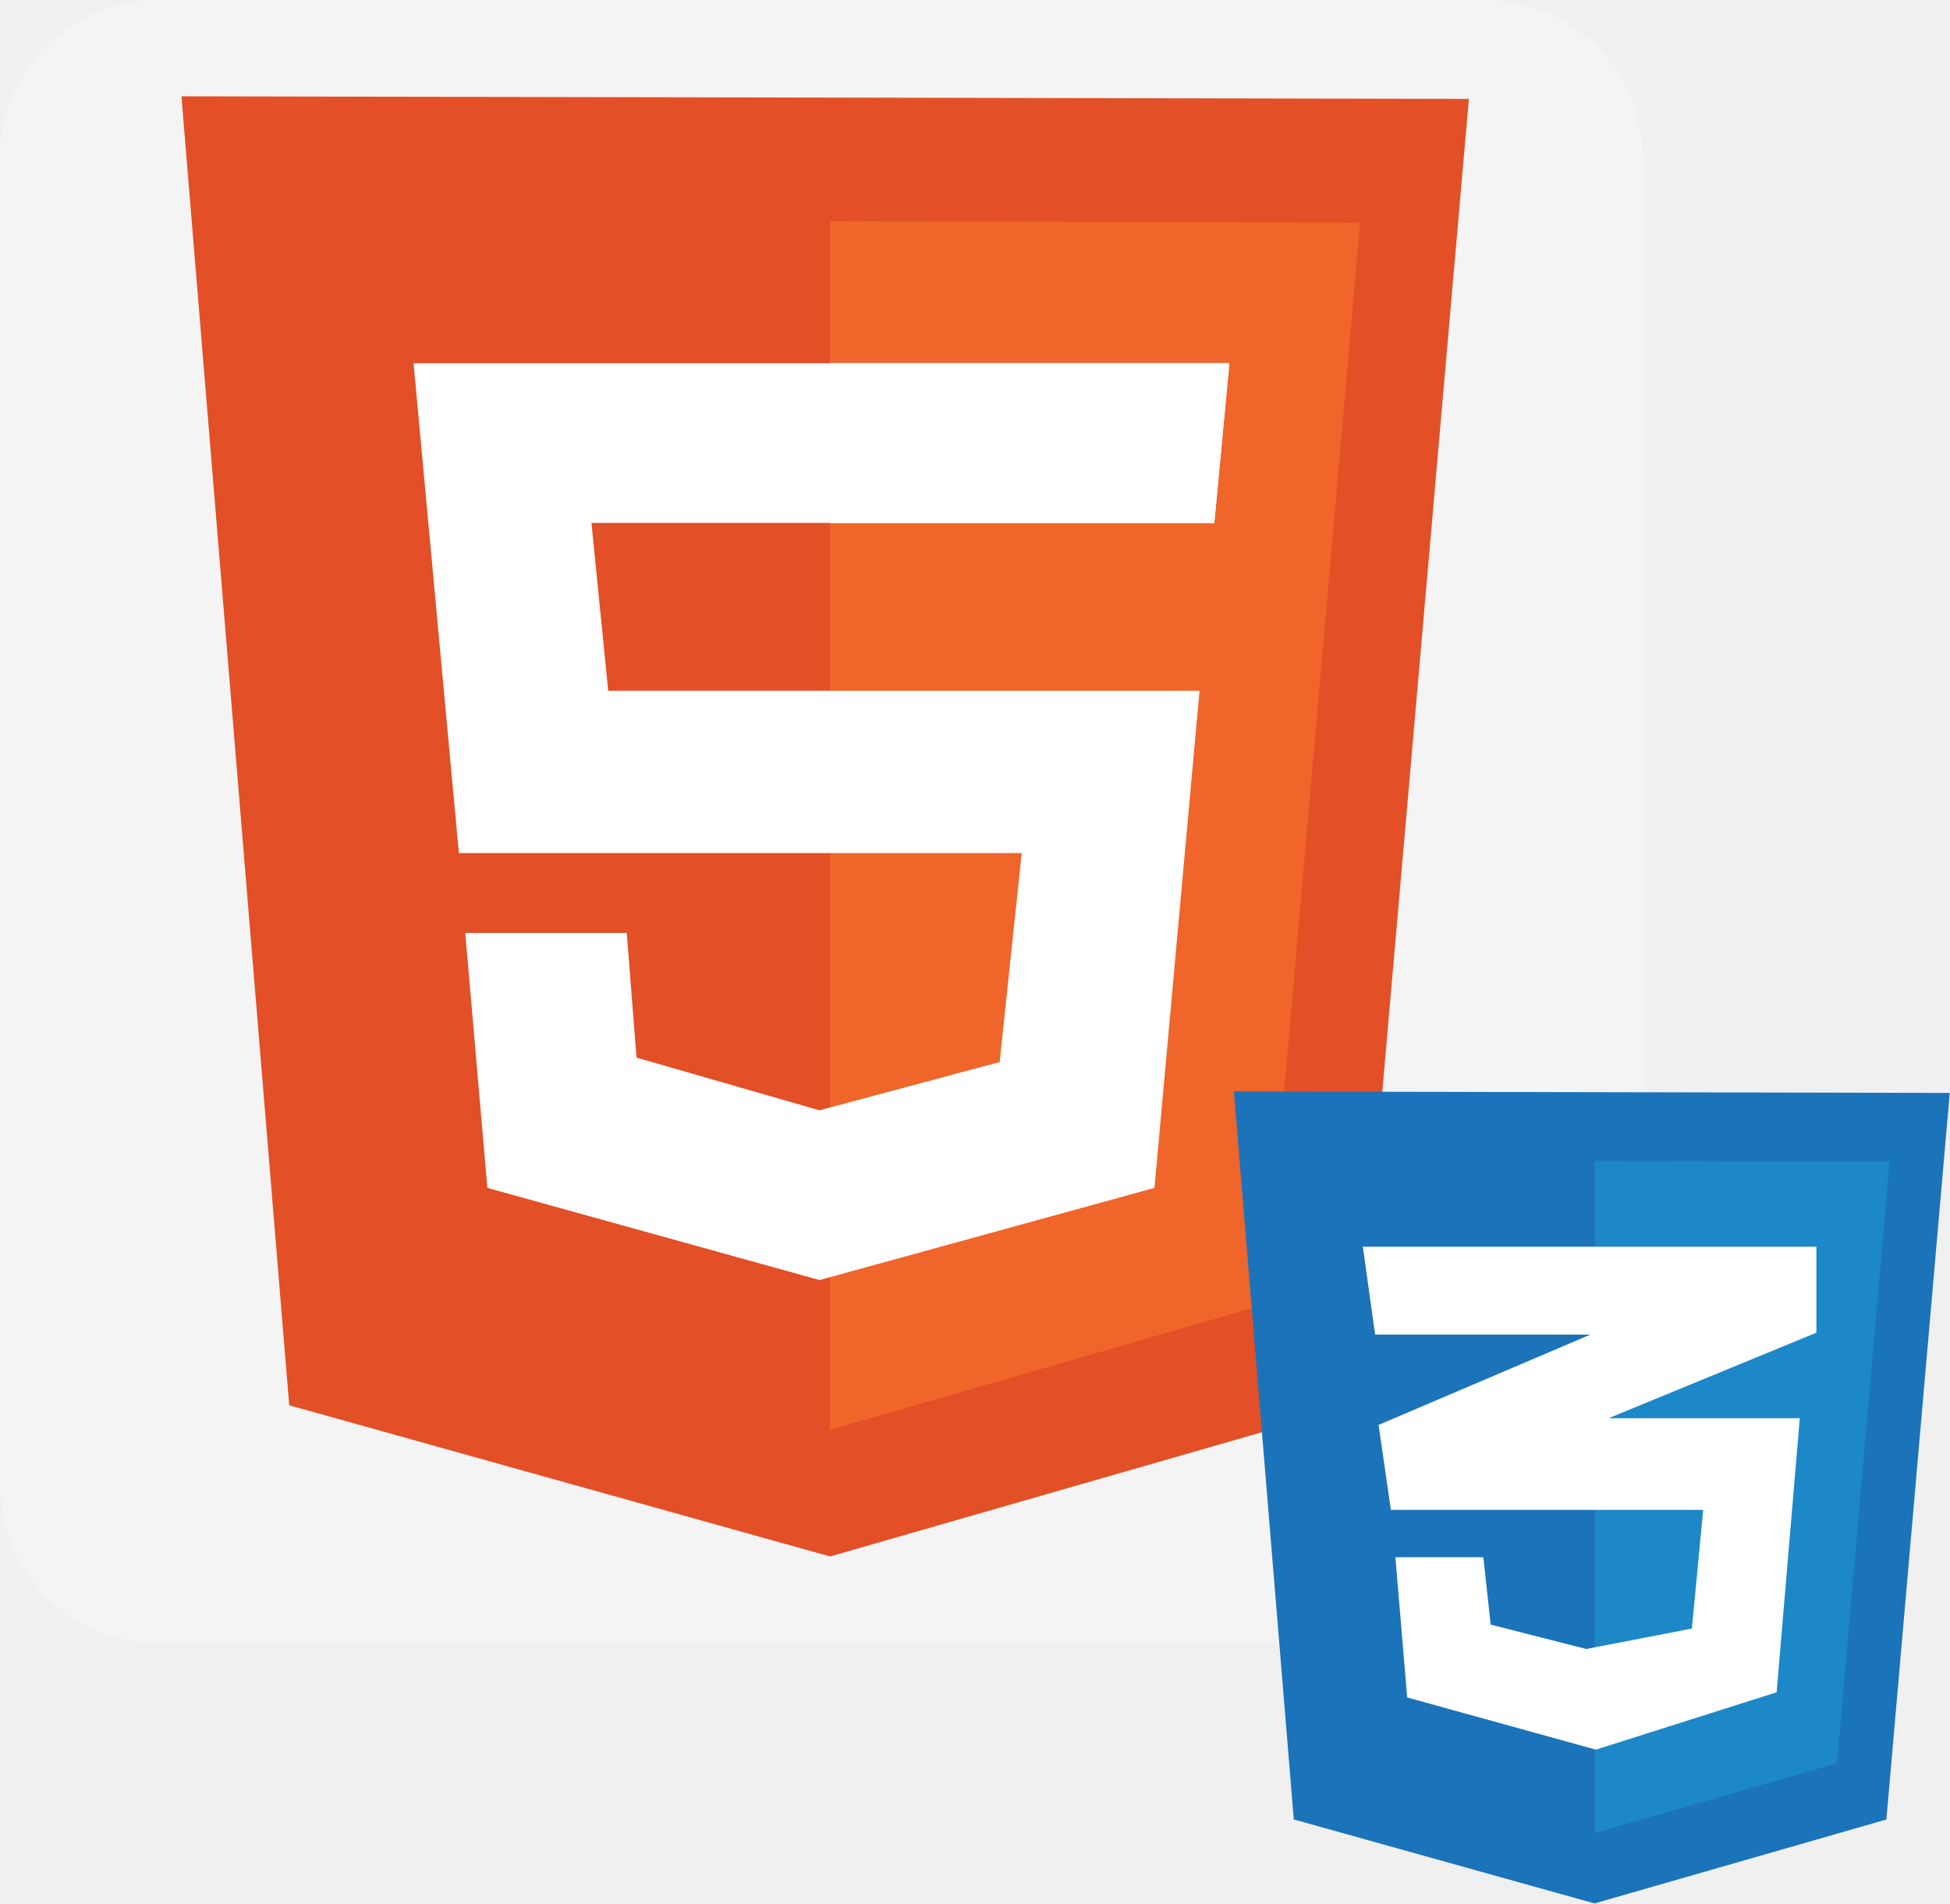
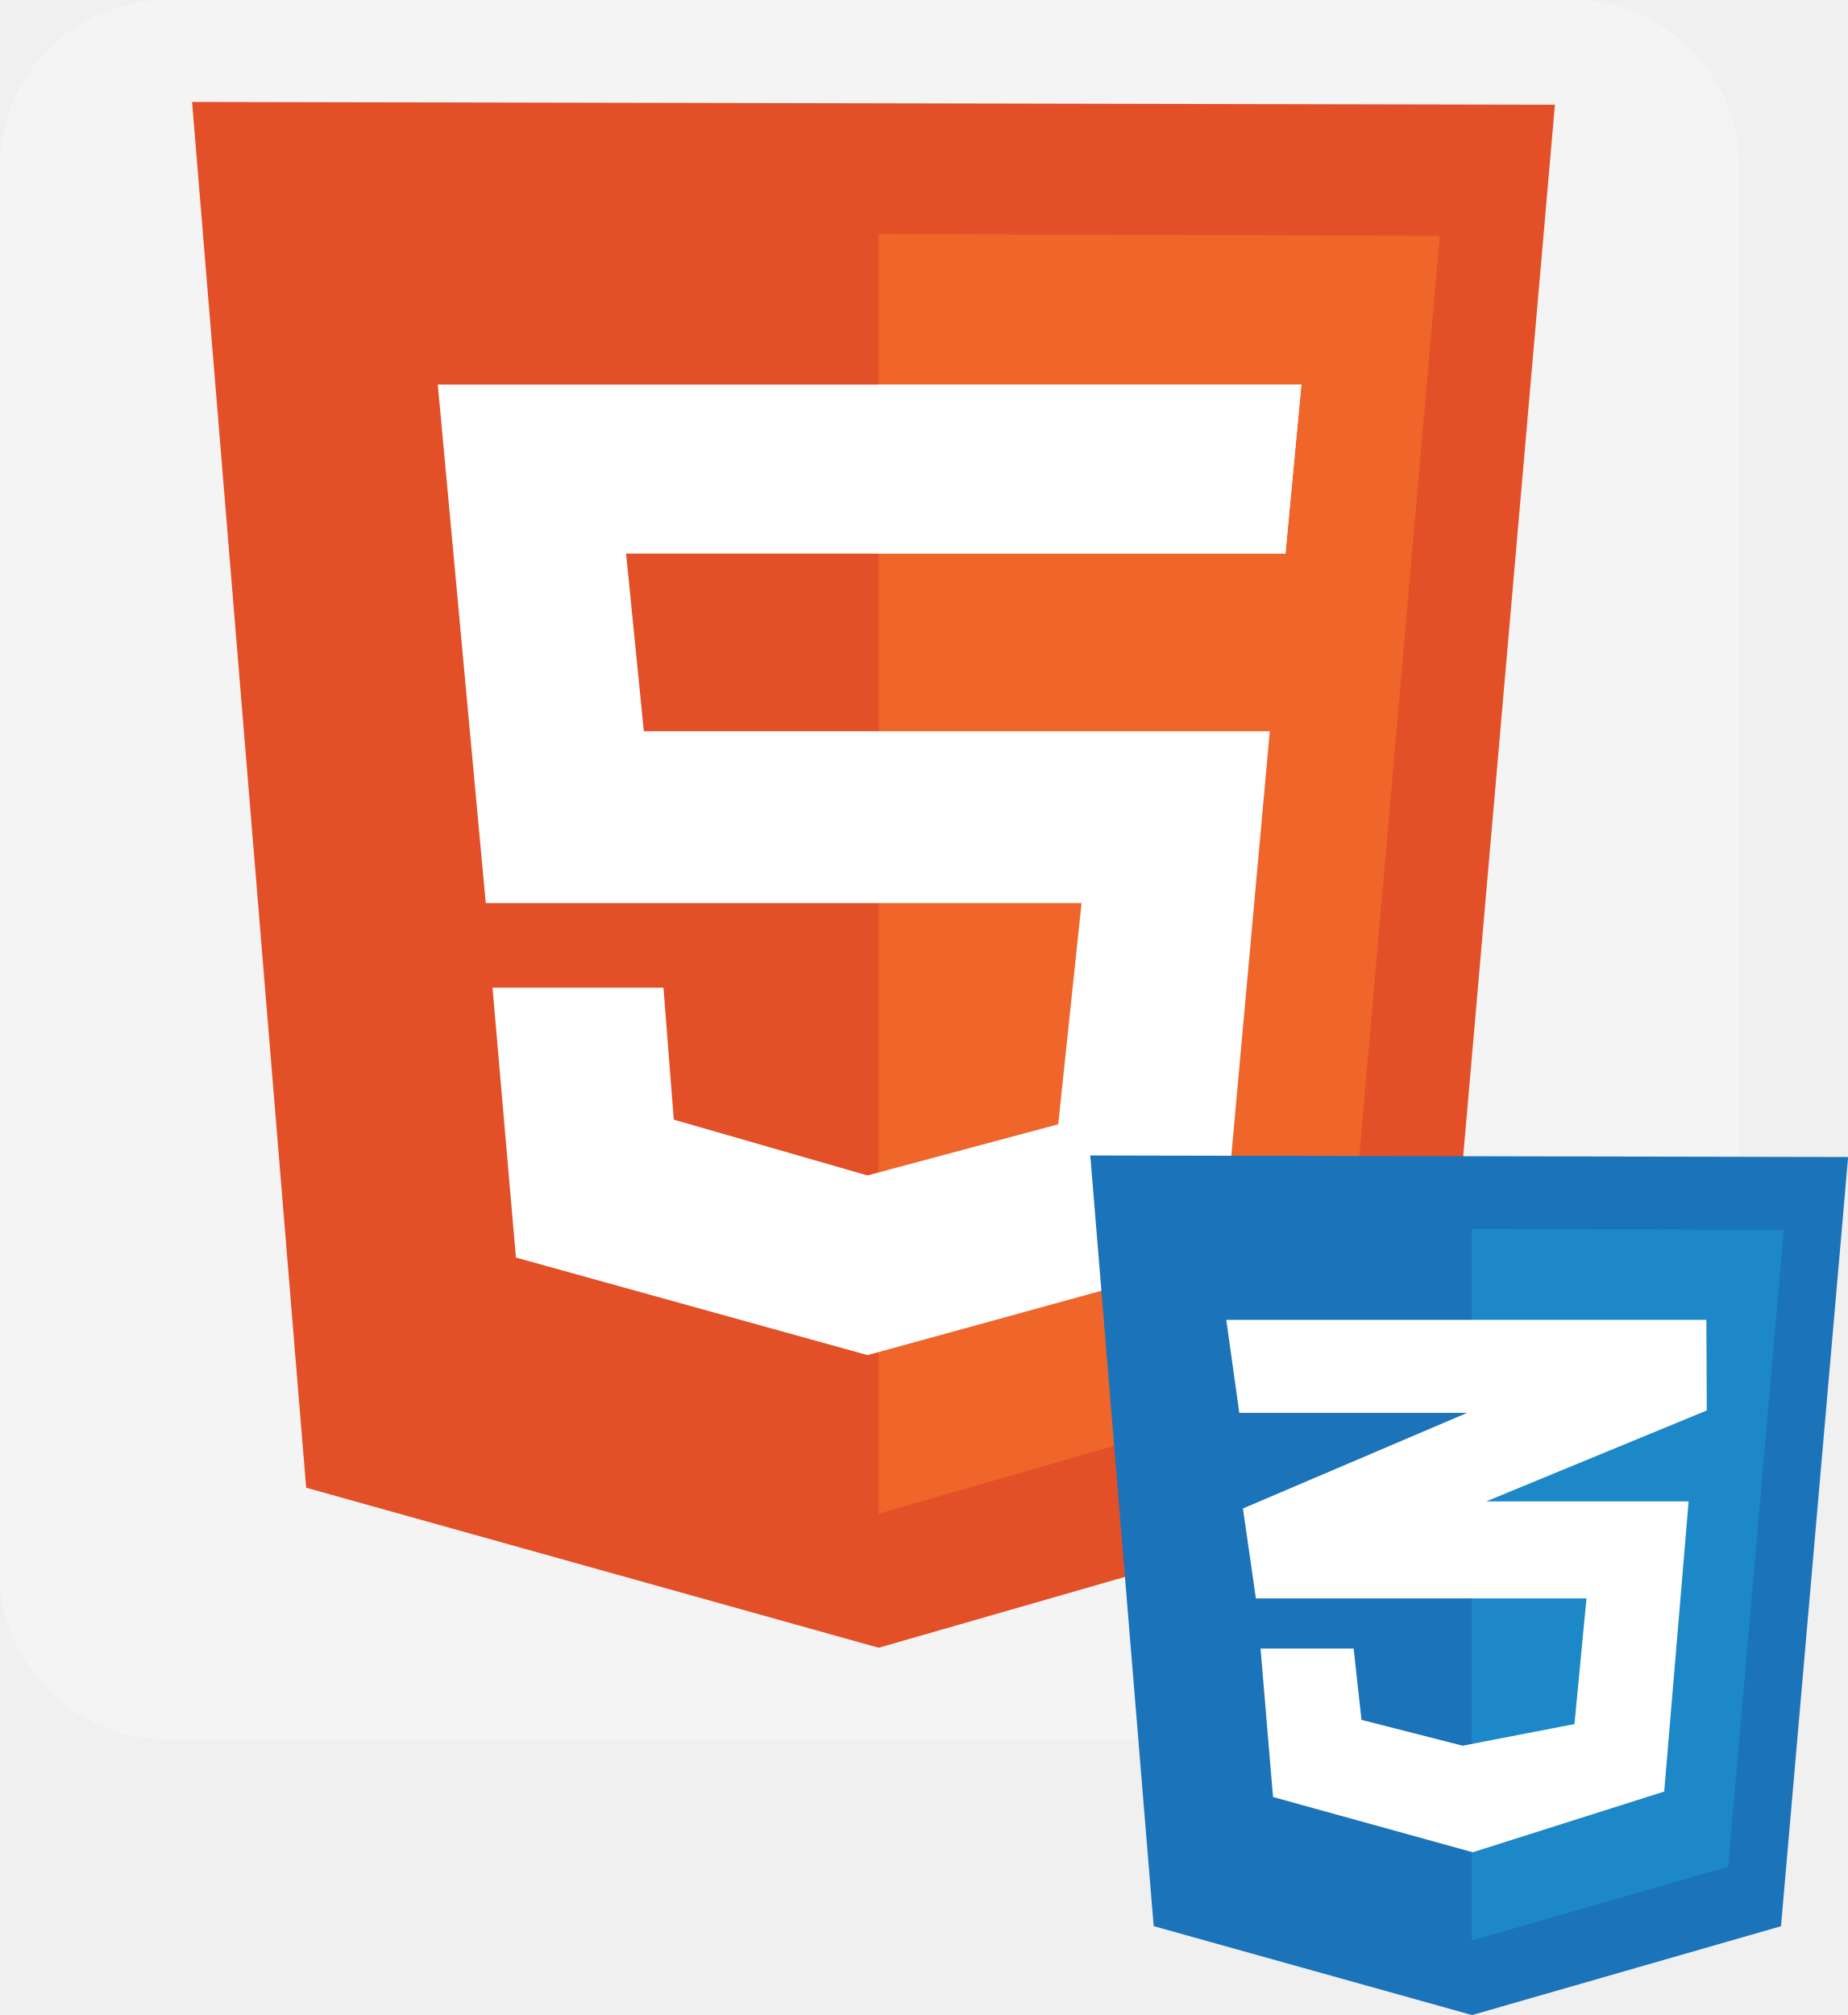
- <svg xmlns="http://www.w3.org/2000/svg" id="Слой_1" data-name="Слой 1" viewBox="0 0 305.96 298.64">
+ <svg xmlns="http://www.w3.org/2000/svg" id="Слой_1" data-name="Слой 1" viewBox="0 0 273.89 298.64">
  <defs>
    <style>.cls-1,.cls-4{fill:#fff;}.cls-1{opacity:0.3;}.cls-2{fill:#e34f26;}.cls-3{fill:#ef652a;}.cls-5{fill:#1b73ba;}.cls-6{fill:#1c88c7;}</style>
  </defs>
  <rect class="cls-1" width="257.78" height="257.78" rx="24.67" />
  <path class="cls-2" d="M45.38,220.49,28.47,15.11l202,.41-17.88,205-82.35,23.69Z" />
  <path class="cls-3" d="M130.23,224.35V34.67l83.18.27L198.57,204.65Z" />
  <path class="cls-4" d="M190.53,82.05,192.89,57h-128L72,133.85h88.31l-3.46,32.78-28.28,7.58-28.7-8.27-1.53-19.56H73l3.47,40,52.12,14.46,52.55-14.46,7.07-78H95.43L92.8,82.05Z" />
-   <path class="cls-5" d="M203,285.47l-9.4-114.22,112.32.23-9.94,114-45.8,13.17Z" />
-   <path class="cls-6" d="M250.22,287.61V182.13l46.26.15-8.25,94.38Z" />
-   <path class="cls-4" d="M285,195.61H213.83l1.93,13.79h33.77L216.3,223.57l1.93,13.33h49l-1.77,18.62-16.57,3.21-15-3.83-1.15-10.57h-13.8l1.85,22,29.6,8.19,28.37-9,3.63-43h-30L285,209.1Z" />
+   <path class="cls-5" d="M171,285.47l-9.4-114.22,112.33.23-9.95,114-45.79,13.17Z" />
+   <path class="cls-6" d="M218.15,287.61V182.13l46.25.15-8.25,94.38Z" />
+   <path class="cls-4" d="M252.92,195.61H181.76l1.93,13.79h33.76l-33.22,14.17,1.92,13.33h49l-1.78,18.62-16.57,3.21-15-3.83-1.16-10.57h-13.8l1.85,22,29.6,8.19,28.38-9,3.62-43h-30l32.69-13.48Z" />
  <polyline class="cls-4" points="130.23 56.98 192.89 56.98 190.53 82.06 130.23 82.06" />
</svg>
